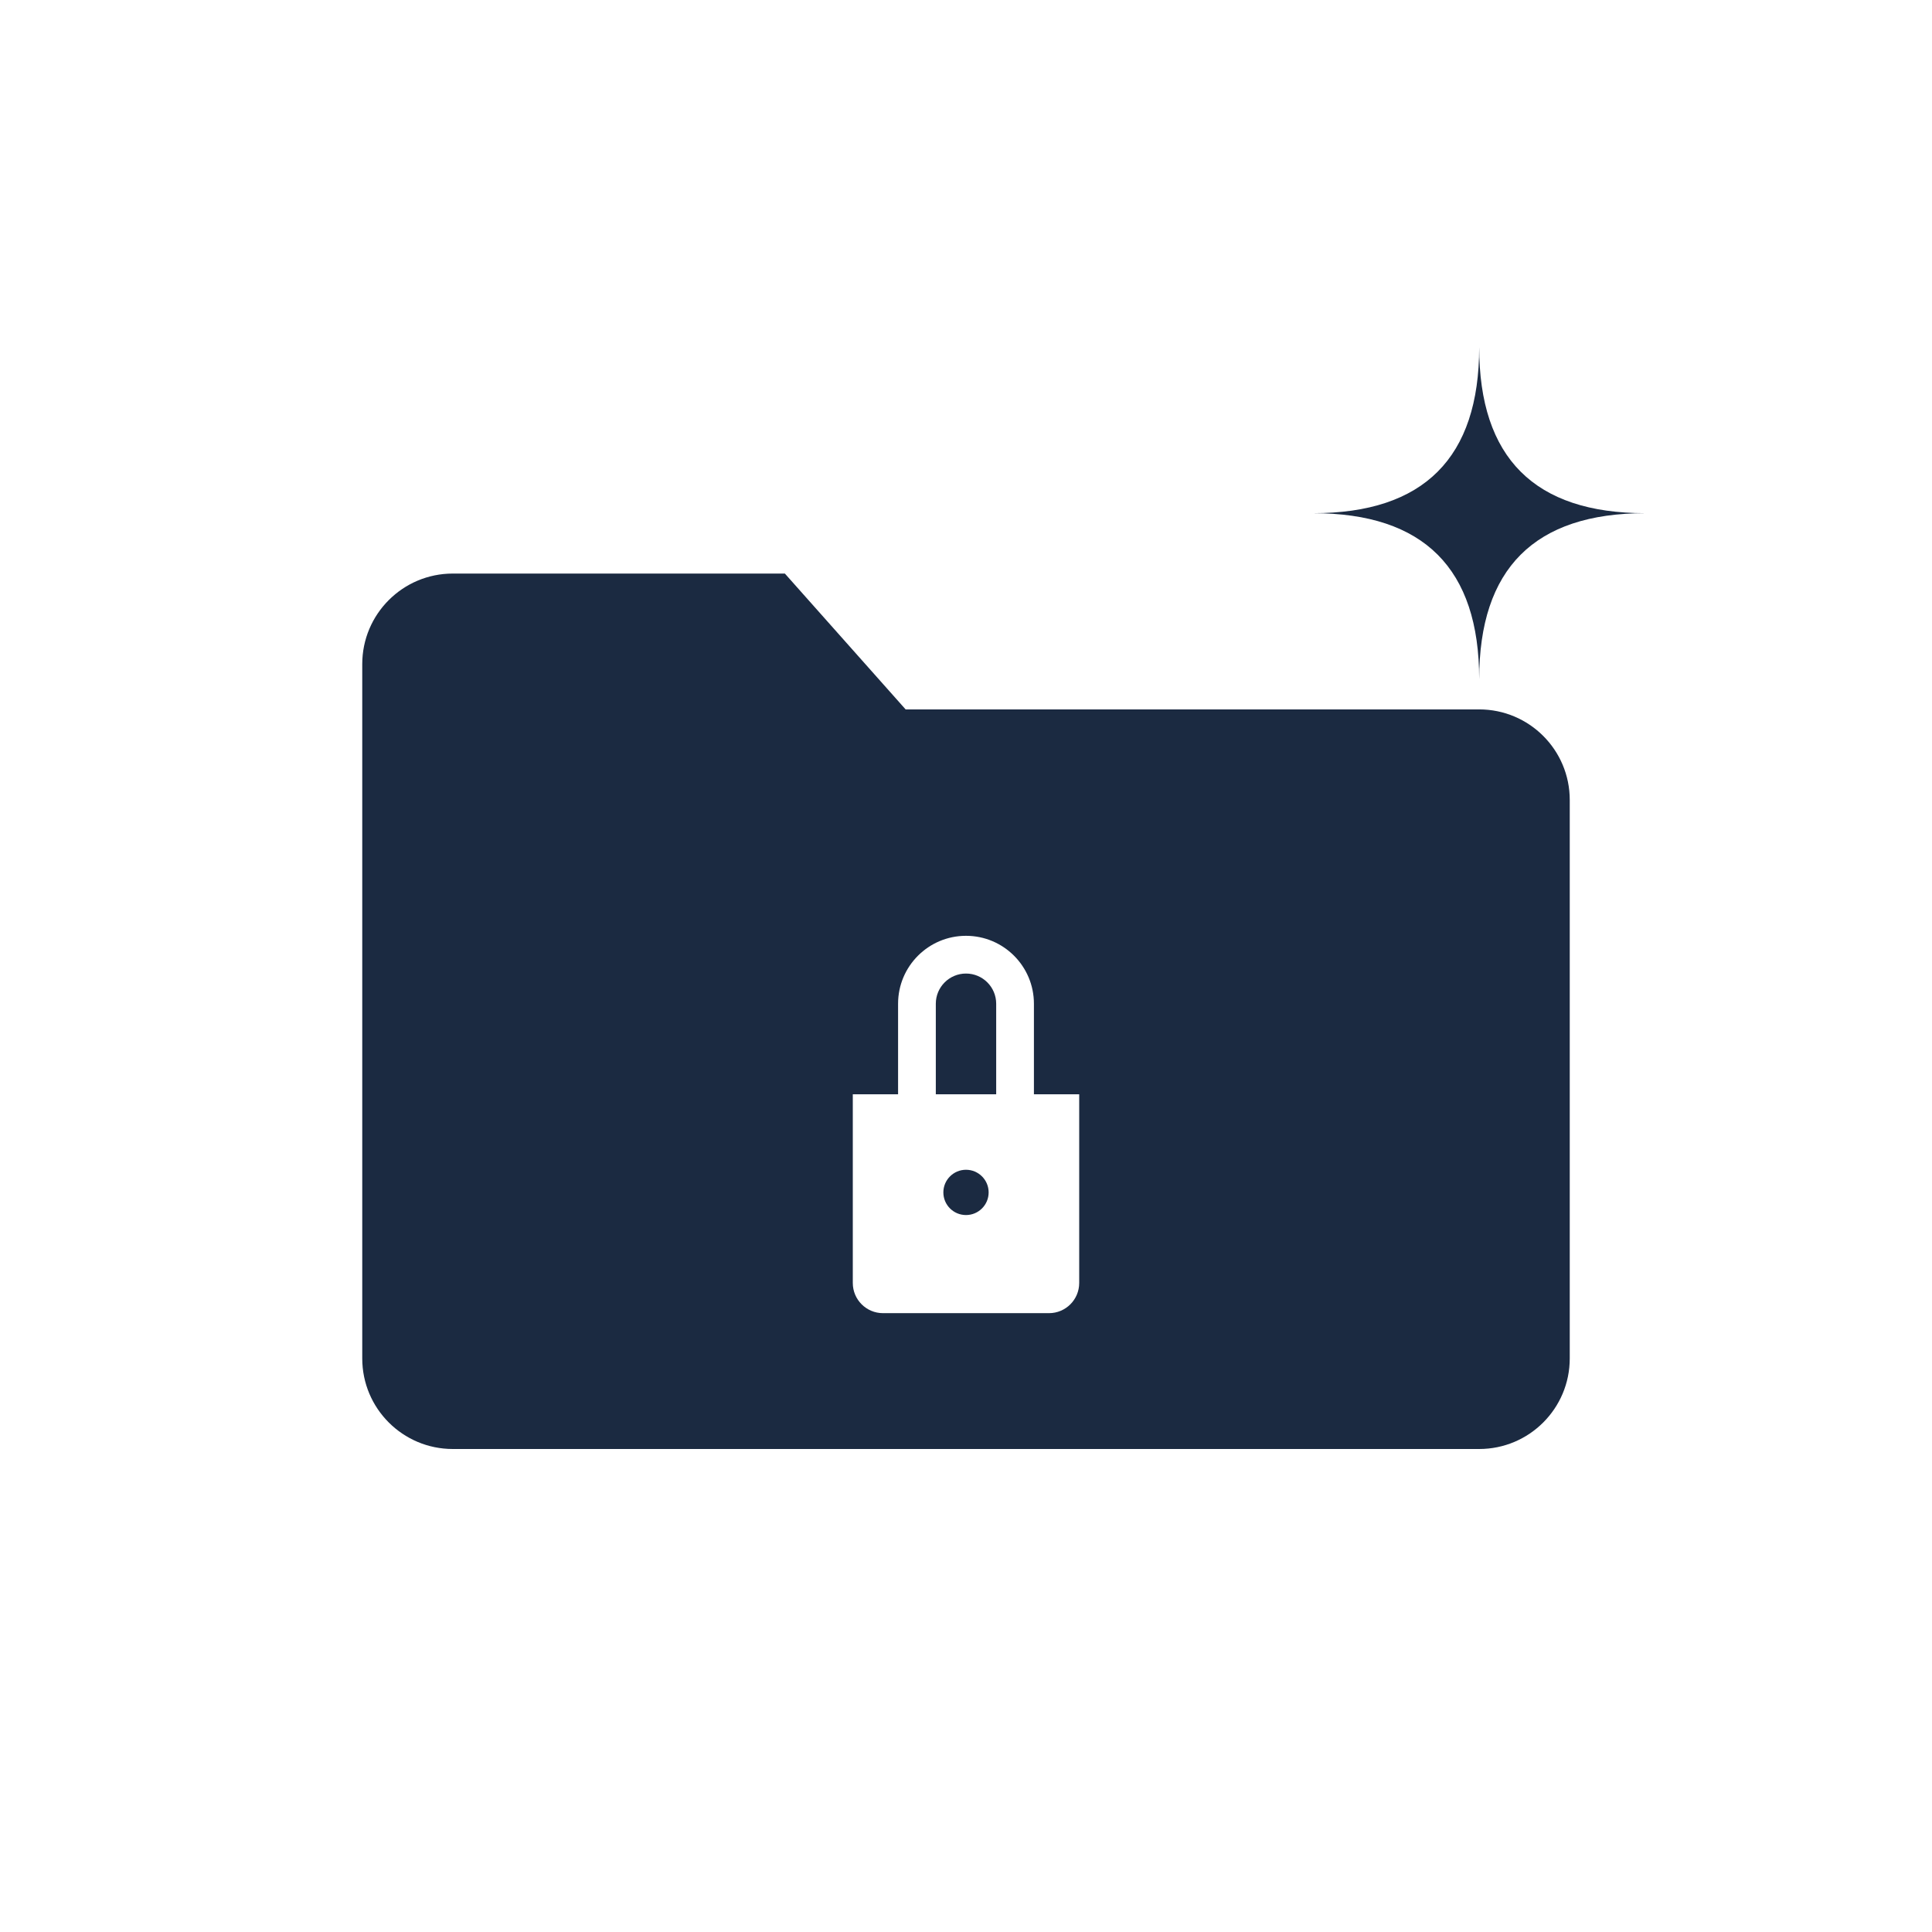
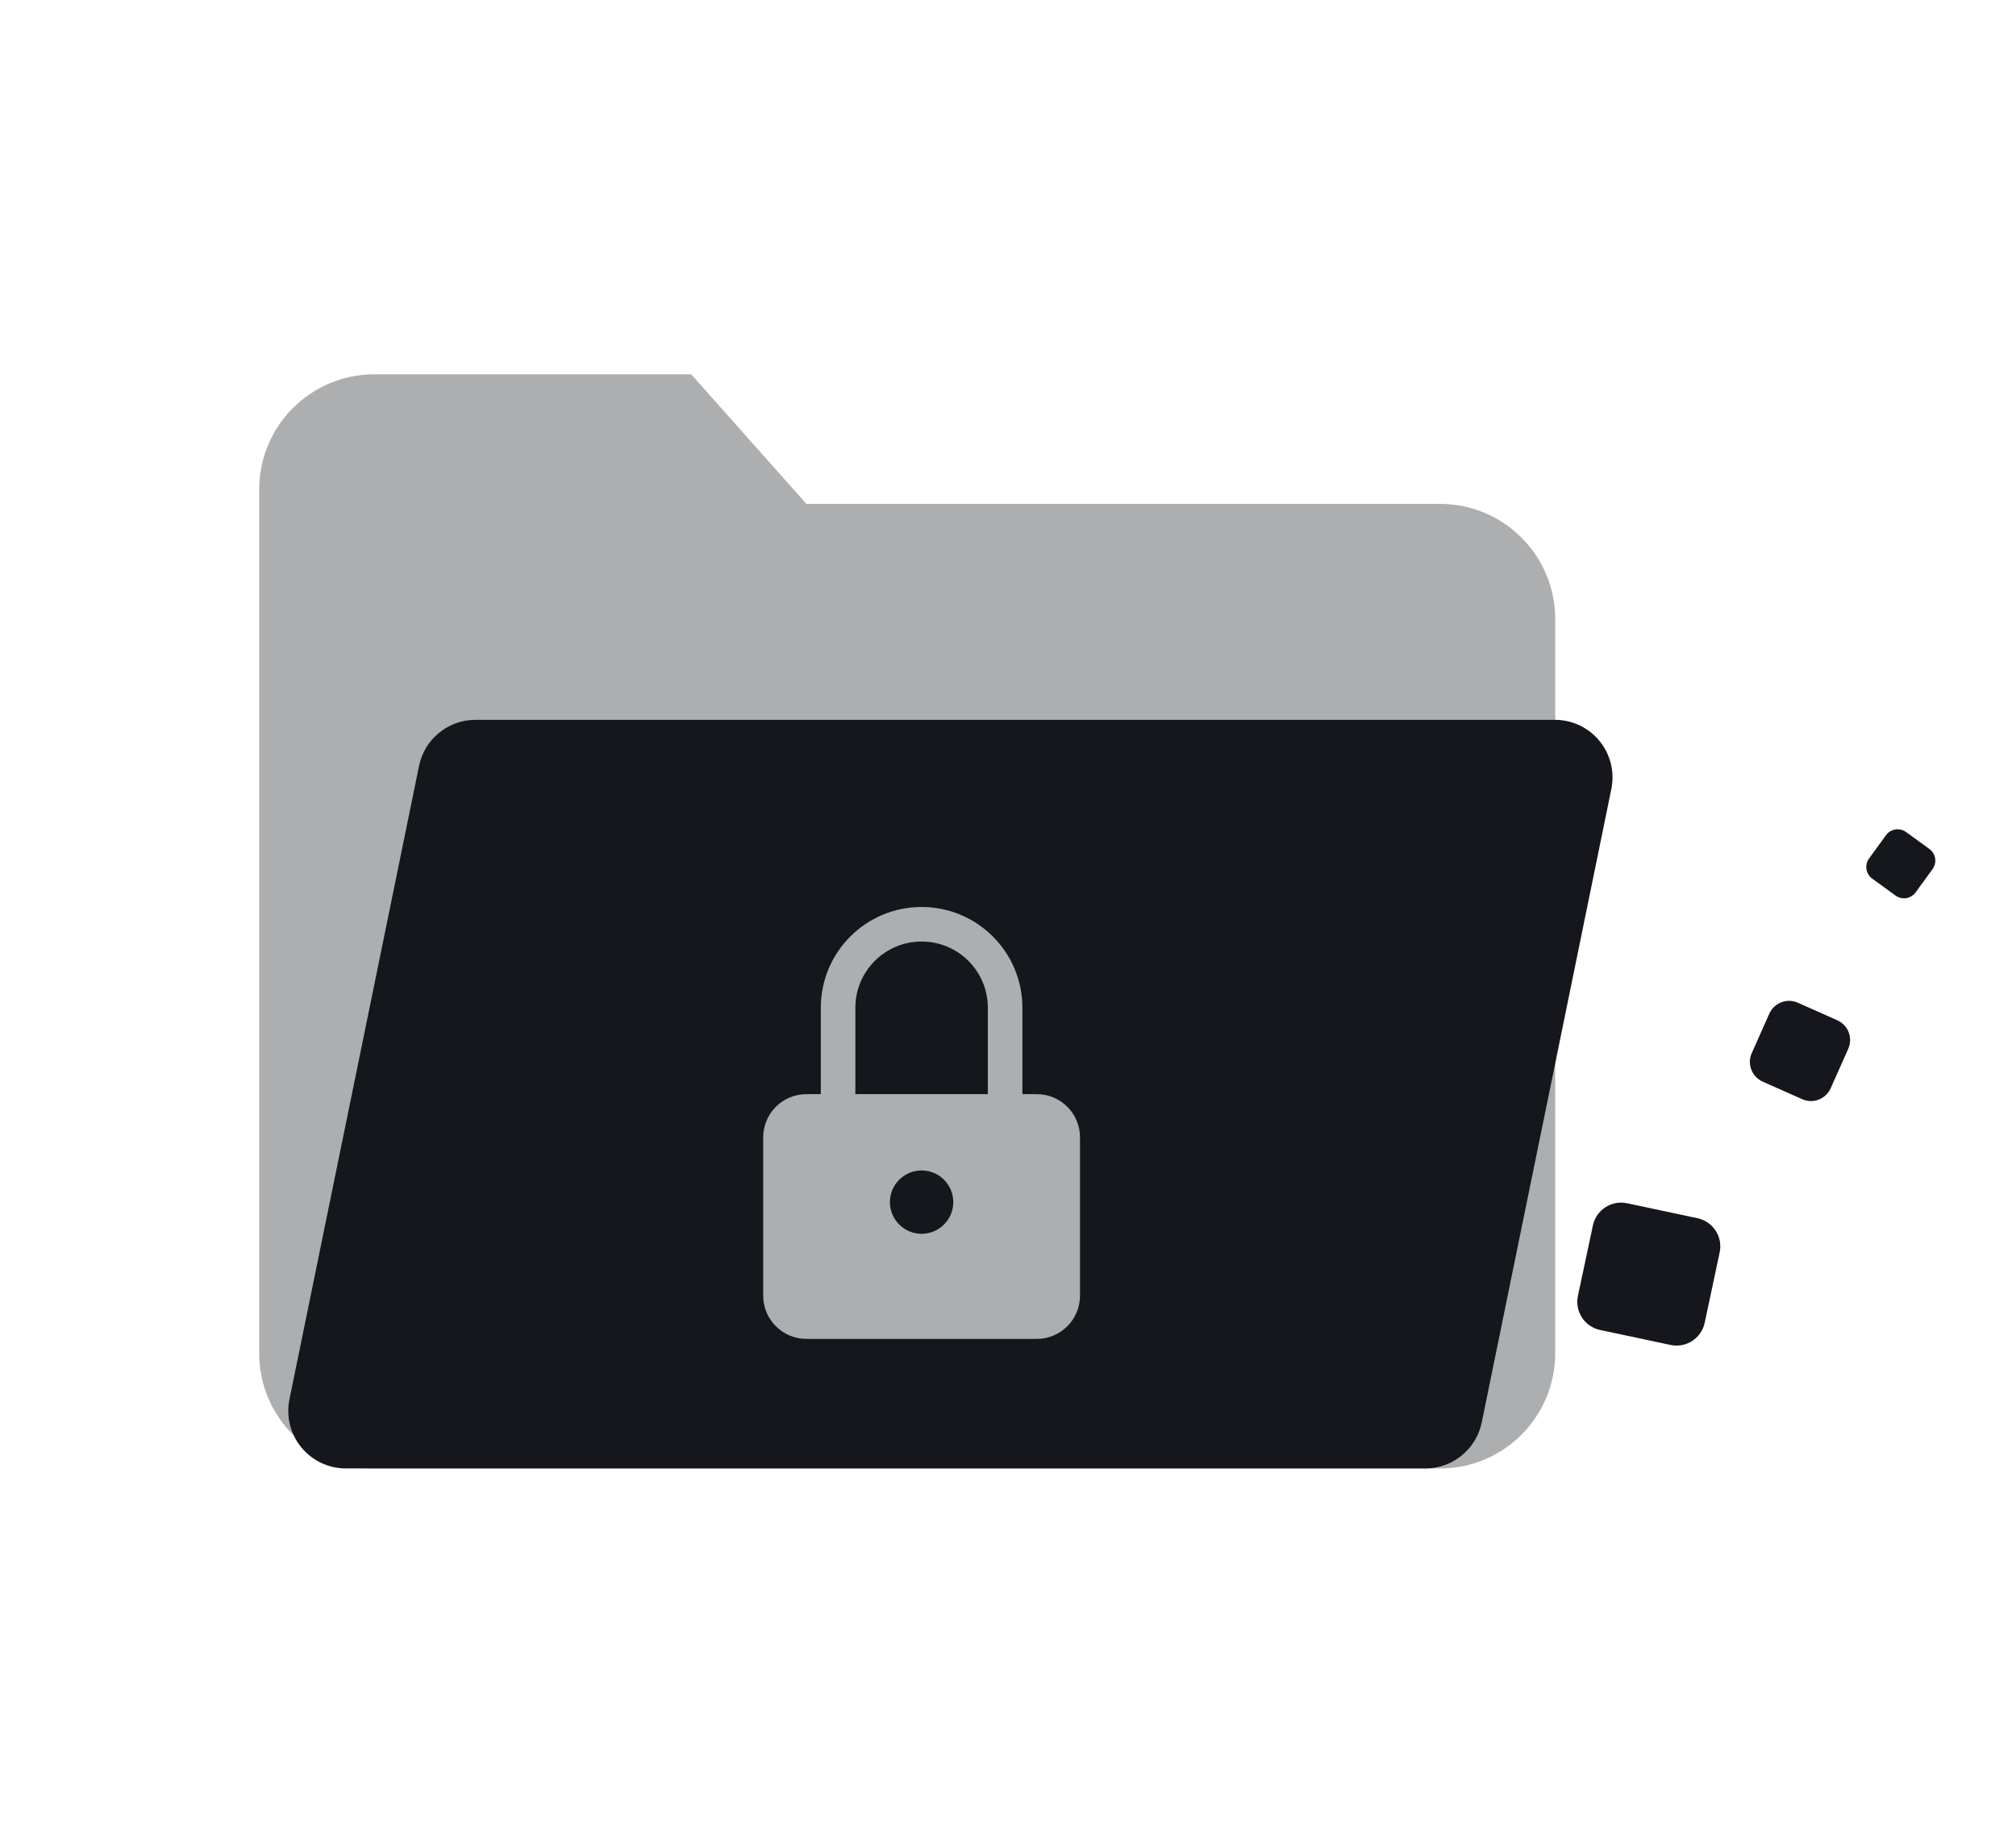
- <svg xmlns="http://www.w3.org/2000/svg" viewBox="0 0 512 512" width="512" height="512" role="img">
-   <path fill="#1B2A41" fill-rule="evenodd" d="M120 152H208L240 188H392A24 24 0 0 1 416 212V360A24 24 0 0 1 392 384H120A24 24 0 0 1 96 360V176A24 24 0 0 1 120 152ZM226 290H286V340A8 8 0 0 1 278 348H234A8 8 0 0 1 226 340ZM238 290V266A18 18 0 0 1 274 266V290H264V266A8 8 0 0 0 248 266V290ZM250 316A6 6 0 1 0 262 316A6 6 0 1 0 250 316Z" />
-   <path fill="#1B2A41" d="M392 92Q392 136 436 136Q392 136 392 180Q392 136 348 136Q392 136 392 92Z" />
+ <svg xmlns="http://www.w3.org/2000/svg" viewBox="0 0 140 128" width="280" height="256" role="img">
+   <path d="M18 34a8 8 0 0 1 8-8h22l8 9h44a8 8 0 0 1 8 8v51a8 8 0 0 1-8 8H26a8 8 0 0 1-8-8Z" fill="#15171C" opacity="0.35" />
+   <path fill-rule="evenodd" d="M33 50h75a4 4 0 0 1 3.9 4.8l-9 44A4 4 0 0 1 99 102H24a4 4 0 0 1-3.9-4.8l9-44A4 4 0 0 1 33 50ZM56 76H72A3 3 0 0 1 75 79V90A3 3 0 0 1 72 93H56A3 3 0 0 1 53 90V79A3 3 0 0 1 56 76ZM57 76V70A7 7 0 0 1 71 70V76H68.6V70A4.6 4.6 0 0 0 59.4 70V76ZM61.8 83.5A2.2 2.2 0 1 0 66.2 83.5A2.2 2.2 0 1 0 61.8 83.5Z" fill="#15171C" />
+   <rect x="110" y="84" width="9" height="9" rx="2" fill="#15171C" transform="rotate(12 114.5 88.5)" />
+   <rect x="122" y="70" width="6" height="6" rx="1.5" fill="#15171C" transform="rotate(24 125 73)" />
+   <rect x="130" y="58" width="4" height="4" rx="1" fill="#15171C" transform="rotate(36 132 60)" />
</svg>
